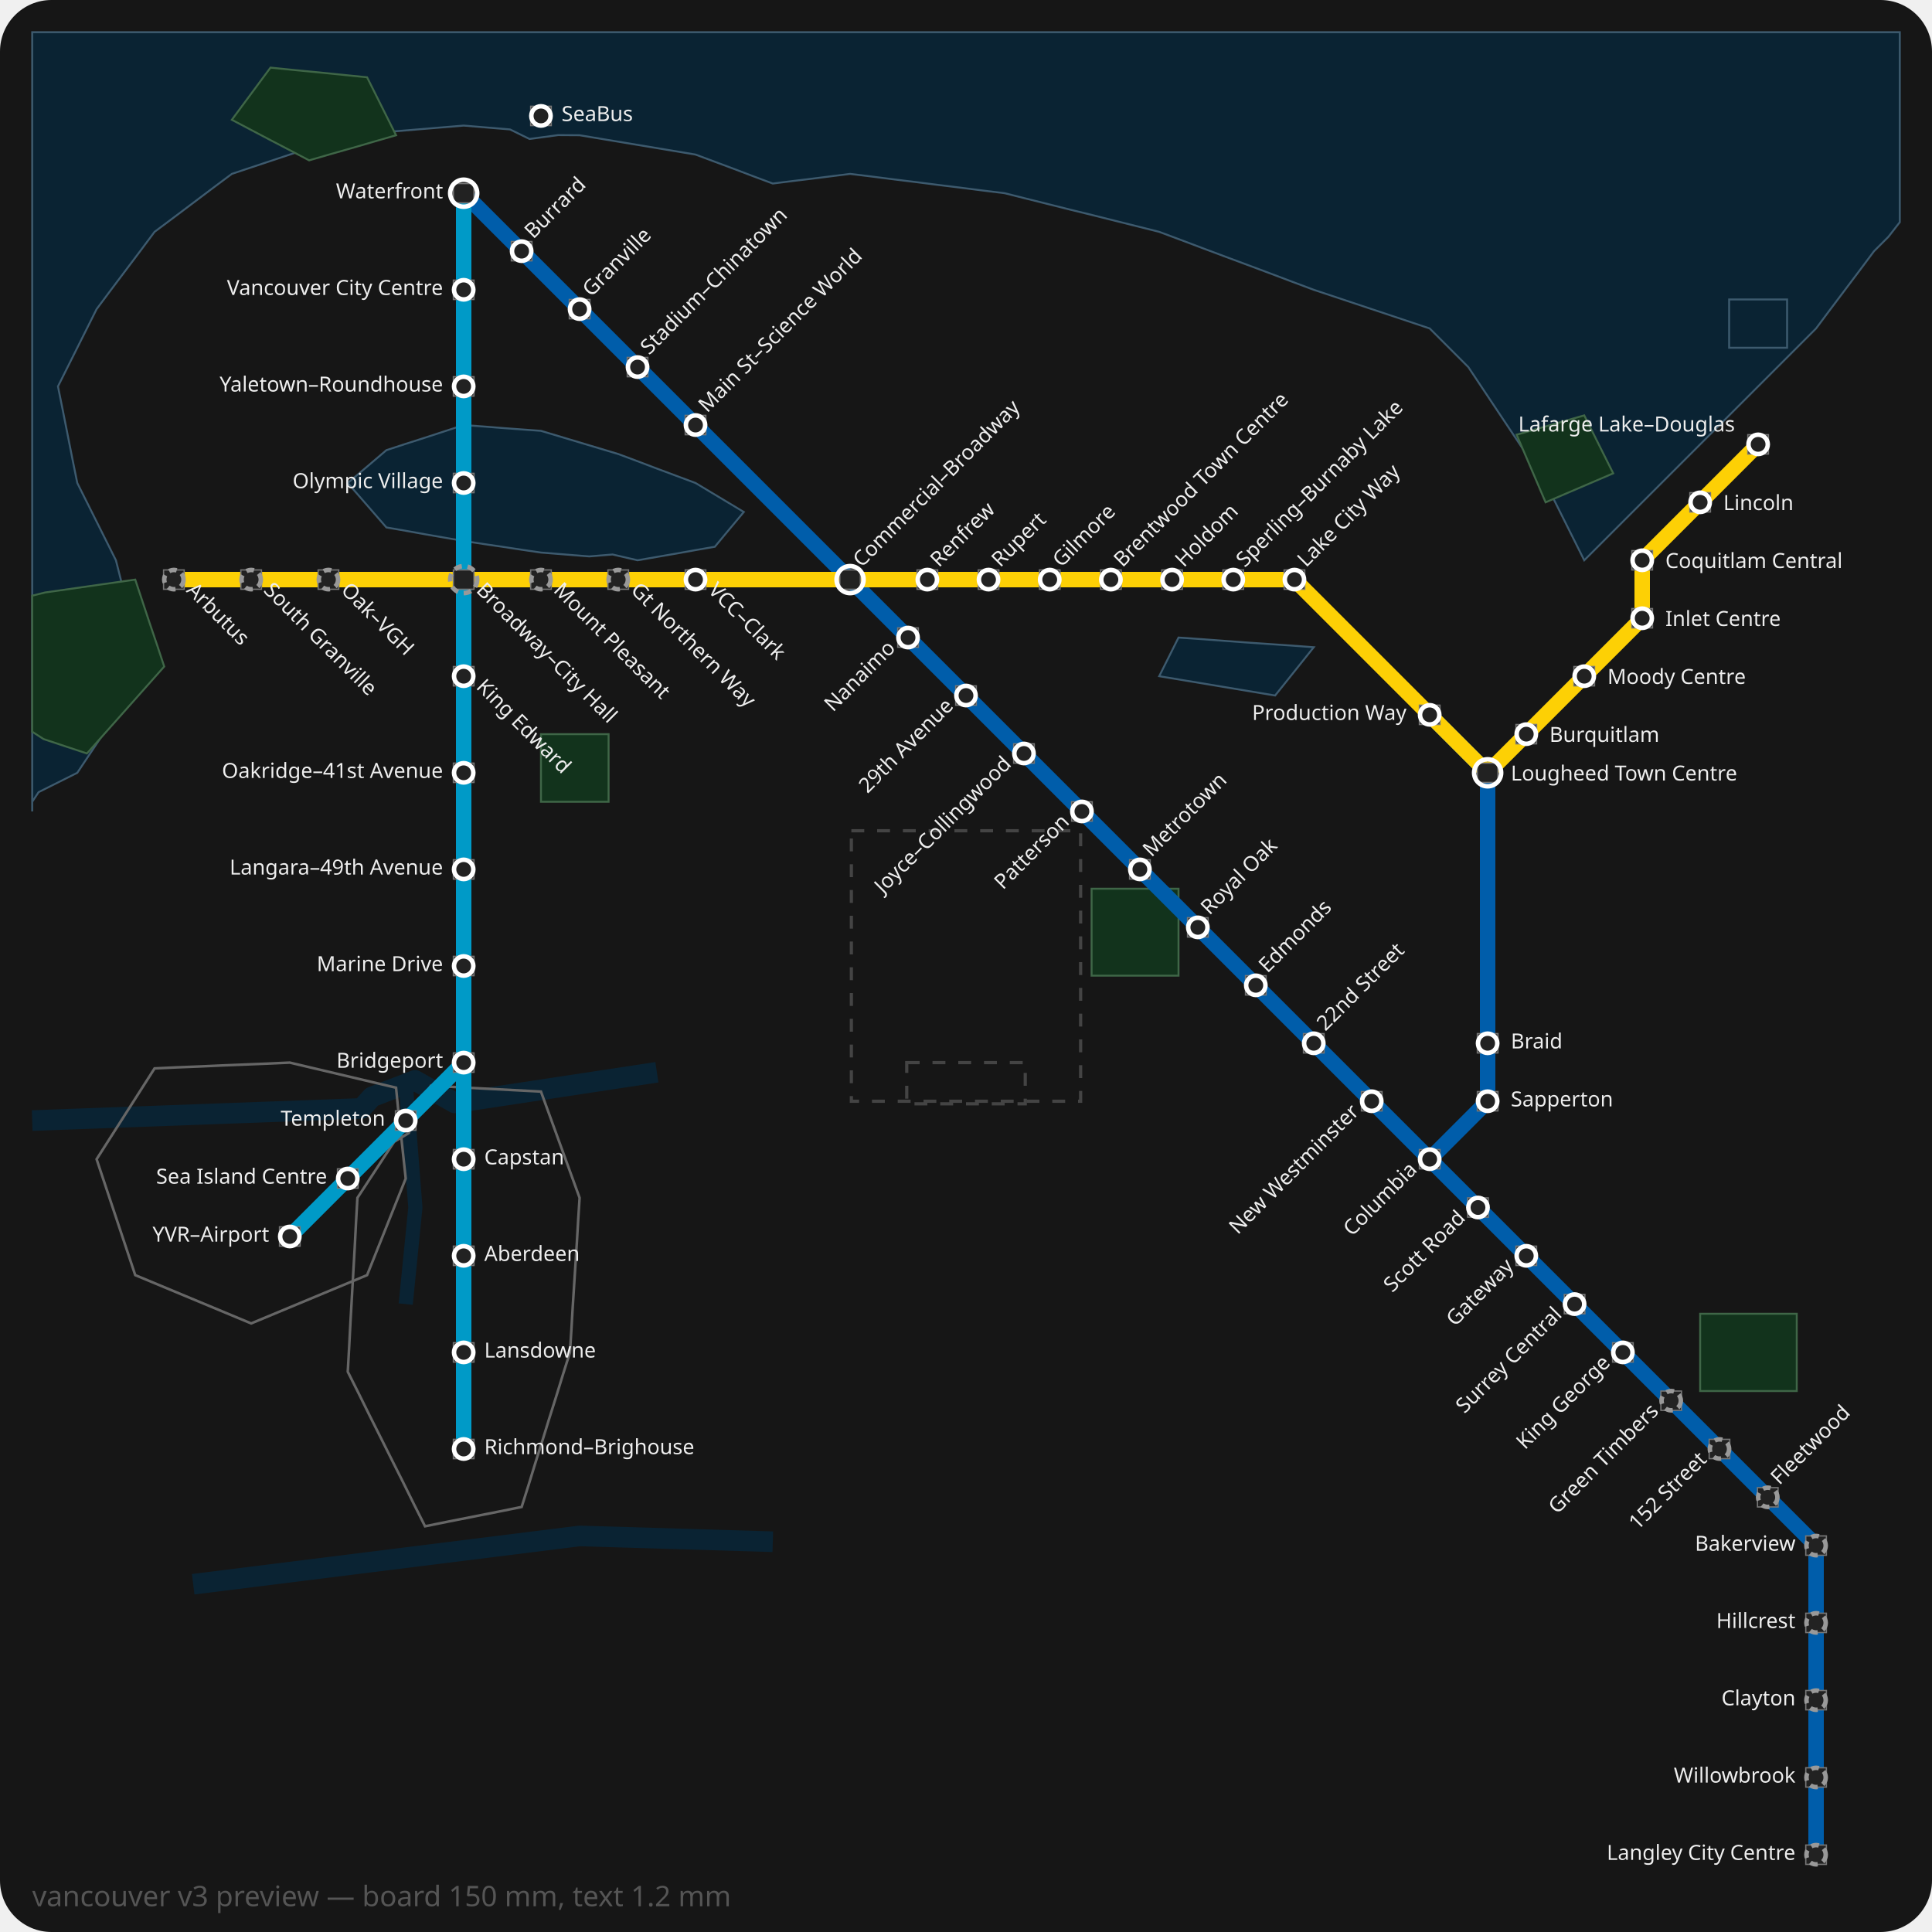
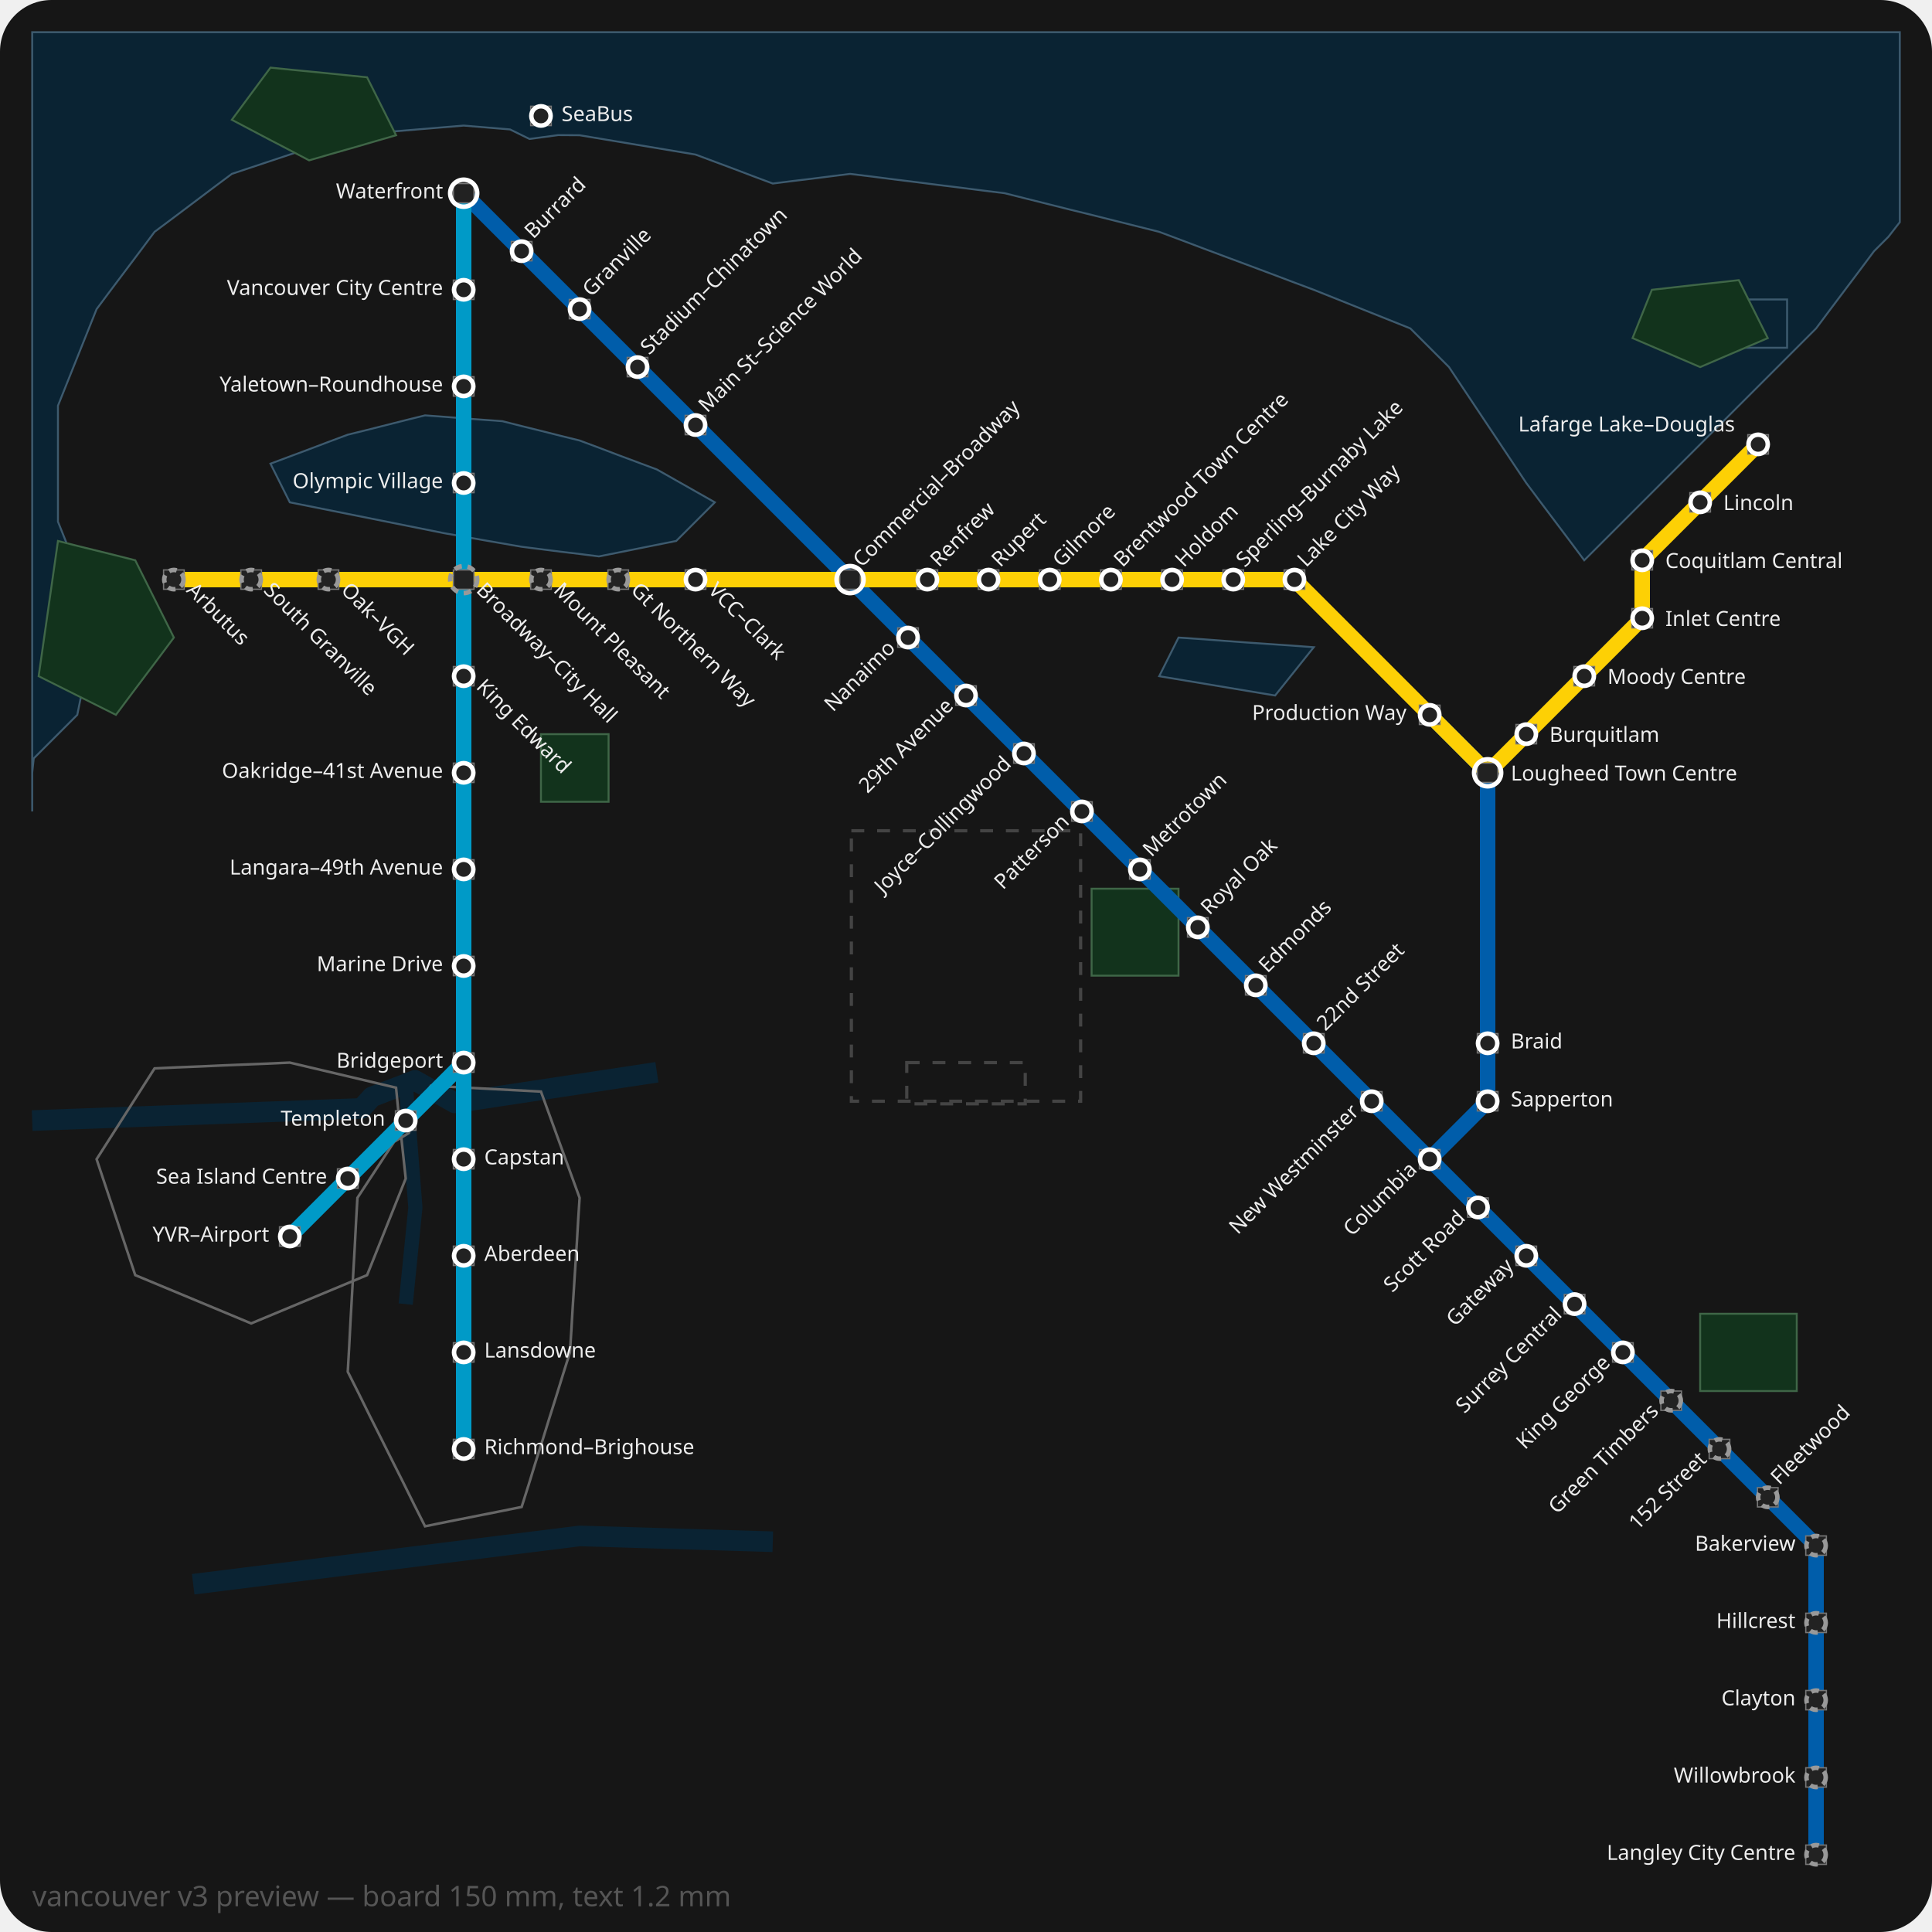
<svg xmlns="http://www.w3.org/2000/svg" width="150.0mm" height="150.0mm" viewBox="0 0 150.0 150.0" font-family="sans-serif">
  <rect x="0" y="0" width="150.0" height="150.0" rx="4" fill="#161616" />
-   <polygon points="2.50,2.50 2.50,2.50 4.00,2.50 6.00,2.50 8.00,2.50 10.00,2.50 12.00,2.50 14.00,2.50 16.00,2.50 18.00,2.50 20.00,2.50 22.00,2.50 24.00,2.50 26.00,2.50 28.00,2.50 30.00,2.50 32.00,2.50 34.00,2.50 36.00,2.50 38.00,2.50 40.00,2.50 42.00,2.50 44.00,2.50 46.00,2.50 48.00,2.50 50.00,2.50 52.00,2.50 54.00,2.50 56.00,2.50 58.00,2.50 60.00,2.50 62.00,2.50 64.00,2.50 66.00,2.50 68.00,2.50 70.00,2.50 72.00,2.50 74.00,2.50 76.00,2.50 78.00,2.50 80.00,2.50 82.00,2.50 84.00,2.50 86.00,2.50 88.00,2.50 90.00,2.50 92.00,2.50 94.00,2.50 96.00,2.50 98.00,2.50 100.00,2.50 102.00,2.50 104.00,2.50 106.00,2.50 108.00,2.50 110.00,2.50 112.00,2.50 114.00,2.50 116.00,2.50 118.00,2.50 120.00,2.50 122.00,2.50 124.00,2.50 126.00,2.50 128.00,2.50 130.00,2.50 132.00,2.50 134.00,2.50 136.00,2.50 138.00,2.50 140.00,2.50 142.00,2.50 144.00,2.50 146.00,2.50 147.50,2.50 147.50,2.50 147.50,2.50 147.50,3.75 147.50,5.62 147.50,7.50 147.50,9.38 147.50,11.25 147.50,13.12 147.50,15.00 147.50,16.12 147.50,17.25 146.62,18.38 145.50,19.50 144.38,21.00 143.25,22.50 142.12,24.00 141.00,25.50 139.88,26.62 138.75,27.75 137.62,28.88 136.50,30.00 135.38,31.12 134.25,32.25 133.12,33.38 132.00,34.50 130.88,35.62 129.75,36.75 128.62,37.88 127.50,39.00 126.38,40.12 125.25,41.25 124.12,42.38 123.00,43.50 122.25,42.00 121.50,40.50 120.75,39.00 120.00,37.50 119.00,36.00 118.00,34.50 117.00,33.00 116.00,31.50 115.00,30.00 114.00,28.50 113.00,27.50 112.00,26.50 111.00,25.50 109.20,24.90 107.40,24.30 105.60,23.70 103.80,23.10 102.00,22.50 100.29,21.86 98.57,21.21 96.86,20.57 95.14,19.93 93.43,19.29 91.71,18.64 90.00,18.00 88.29,17.57 86.57,17.14 84.86,16.71 83.14,16.29 81.43,15.86 79.71,15.43 78.00,15.00 76.29,14.79 74.57,14.57 72.86,14.36 71.14,14.14 69.43,13.93 67.71,13.71 66.00,13.50 64.50,13.69 63.00,13.88 61.50,14.06 60.00,14.25 58.50,13.69 57.00,13.12 55.50,12.56 54.00,12.00 52.20,11.70 50.40,11.40 48.60,11.10 46.80,10.80 45.00,10.50 43.33,10.49 41.11,10.79 39.60,10.05 37.80,9.90 36.00,9.75 34.20,9.90 32.40,10.05 30.60,10.20 28.80,10.35 27.00,10.50 25.20,11.10 23.40,11.70 21.60,12.30 19.80,12.90 18.00,13.50 16.50,14.62 15.00,15.75 13.50,16.88 12.00,18.00 10.88,19.50 9.75,21.00 8.62,22.50 7.50,24.00 6.75,25.50 6.00,27.00 5.25,28.50 4.50,30.00 4.88,31.88 5.25,33.75 5.62,35.62 6.00,37.50 6.75,39.00 7.50,40.50 8.25,42.00 9.00,43.50 9.38,45.00 9.75,46.50 10.12,48.00 10.50,49.50 10.12,51.00 9.75,52.50 9.38,54.00 9.00,55.50 8.00,57.00 7.00,58.50 6.00,60.00 4.50,60.75 3.00,61.50 2.50,62.25 2.50,63.00 2.50,61.03 2.50,59.06 2.50,57.09 2.50,55.12 2.50,53.16 2.50,51.19 2.50,49.22 2.50,47.25 2.50,45.28 2.50,43.31 2.50,41.34 2.50,39.38 2.50,37.41 2.50,35.44 2.50,33.47 2.50,31.50 2.50,29.53 2.50,27.56 2.50,25.59 2.50,23.62 2.50,21.66 2.50,19.69 2.50,17.72 2.50,15.75 2.50,13.78 2.50,11.81 2.50,9.84 2.50,7.88 2.50,5.91 2.50,3.94 2.50,2.50" fill="#0a2333" stroke="#3d5a6e" stroke-width="0.15" />
-   <polygon points="27.00,37.50 28.50,36.23 30.00,34.95 31.50,34.46 33.00,33.98 34.50,33.49 36.00,33.00 37.50,33.11 39.00,33.23 40.50,33.34 42.00,33.45 43.50,33.90 45.00,34.35 46.50,34.80 48.00,35.25 49.50,35.81 51.00,36.38 52.50,36.94 54.00,37.50 55.25,38.25 56.50,39.00 57.75,39.75 56.62,41.10 55.50,42.45 54.00,42.71 52.50,42.98 51.00,43.24 49.50,43.50 47.56,43.05 45.75,43.20 43.88,43.05 42.00,42.90 40.50,42.68 39.00,42.45 37.50,42.23 36.00,42.00 34.50,41.74 33.00,41.48 31.50,41.21 30.00,40.95 29.00,39.80 28.00,38.65" fill="#0a2333" stroke="#3d5a6e" stroke-width="0.15" />
+   <polygon points="2.50,2.50 2.50,2.50 4.00,2.50 6.00,2.50 8.00,2.50 10.00,2.50 12.00,2.50 14.00,2.50 16.00,2.50 18.00,2.50 20.00,2.50 22.00,2.50 24.00,2.50 26.00,2.50 28.00,2.50 30.00,2.50 32.00,2.50 34.00,2.50 36.00,2.50 38.00,2.50 40.00,2.50 42.00,2.50 44.00,2.50 46.00,2.50 48.00,2.50 50.00,2.50 52.00,2.50 54.00,2.50 56.00,2.50 58.00,2.50 60.00,2.50 62.00,2.50 64.00,2.50 66.00,2.50 68.00,2.50 70.00,2.50 72.00,2.50 74.00,2.50 76.00,2.50 78.00,2.50 80.00,2.50 82.00,2.50 84.00,2.50 86.00,2.50 88.00,2.50 90.00,2.50 92.00,2.50 94.00,2.50 96.00,2.50 98.00,2.50 100.00,2.50 102.00,2.50 104.00,2.50 106.00,2.50 108.00,2.50 110.00,2.50 112.00,2.50 114.00,2.50 116.00,2.50 118.00,2.50 120.00,2.50 122.00,2.50 124.00,2.50 126.00,2.50 128.00,2.50 130.00,2.50 132.00,2.50 134.00,2.50 136.00,2.50 138.00,2.50 140.00,2.50 142.00,2.50 144.00,2.50 146.00,2.50 147.50,2.50 147.50,2.50 147.50,2.50 147.50,3.75 147.50,5.62 147.50,7.50 147.50,9.38 147.50,11.25 147.50,13.12 147.50,15.00 147.50,16.12 147.50,17.25 146.62,18.38 145.50,19.50 144.38,21.00 143.25,22.50 142.12,24.00 141.00,25.50 139.88,26.62 138.75,27.75 137.62,28.88 136.50,30.00 135.38,31.12 134.25,32.25 133.12,33.38 132.00,34.50 130.88,35.62 129.75,36.75 128.62,37.88 127.50,39.00 126.38,40.12 125.25,41.25 124.12,42.38 123.00,43.50 121.88,42.00 120.75,40.50 119.62,39.00 118.50,37.50 117.50,36.00 116.50,34.50 115.50,33.00 114.50,31.50 113.50,30.00 112.50,28.50 111.50,27.50 110.50,26.50 109.50,25.50 108.00,24.90 106.50,24.30 105.00,23.70 103.50,23.10 102.00,22.50 100.29,21.86 98.57,21.21 96.86,20.57 95.14,19.93 93.43,19.29 91.71,18.64 90.00,18.00 88.29,17.57 86.57,17.14 84.86,16.71 83.14,16.29 81.43,15.86 79.71,15.43 78.00,15.00 76.29,14.79 74.57,14.57 72.86,14.36 71.14,14.14 69.43,13.93 67.71,13.71 66.00,13.50 64.50,13.69 63.00,13.88 61.50,14.06 60.00,14.25 58.50,13.69 57.00,13.12 55.50,12.56 54.00,12.00 52.20,11.70 50.40,11.40 48.60,11.10 46.80,10.80 45.00,10.50 43.33,10.49 41.11,10.79 39.60,10.05 37.80,9.90 36.00,9.75 34.20,9.90 32.40,10.05 30.60,10.20 28.80,10.35 27.00,10.50 25.20,11.10 23.40,11.70 21.60,12.30 19.80,12.90 18.00,13.50 16.50,14.62 15.00,15.75 13.50,16.88 12.00,18.00 10.88,19.50 9.75,21.00 8.62,22.50 7.50,24.00 6.90,25.50 6.30,27.00 5.70,28.50 5.10,30.00 4.50,31.50 4.50,33.30 4.50,35.10 4.50,36.90 4.50,38.70 4.50,40.50 5.10,42.00 5.70,43.50 6.30,45.00 6.90,46.50 7.50,48.00 7.12,49.88 6.75,51.75 6.38,53.62 6.00,55.50 4.88,56.62 3.75,57.75 2.62,58.88 2.50,60.00 2.50,61.50 2.50,63.00 2.50,61.03 2.50,59.06 2.50,57.09 2.50,55.12 2.50,53.16 2.50,51.19 2.50,49.22 2.50,47.25 2.50,45.28 2.50,43.31 2.50,41.34 2.50,39.38 2.50,37.41 2.50,35.44 2.50,33.47 2.50,31.50 2.50,29.53 2.50,27.56 2.50,25.59 2.50,23.62 2.50,21.66 2.50,19.69 2.50,17.72 2.50,15.75 2.50,13.78 2.50,11.81 2.50,9.84 2.50,7.88 2.50,5.91 2.50,3.94 2.50,2.50" fill="#0a2333" stroke="#3d5a6e" stroke-width="0.15" />
+   <polygon points="21.00,36.00 22.50,35.44 24.00,34.88 25.50,34.31 27.00,33.75 28.50,33.38 30.00,33.00 31.50,32.62 33.00,32.25 34.50,32.36 36.00,32.48 37.50,32.59 39.00,32.70 40.50,33.08 42.00,33.45 43.50,33.83 45.00,34.20 46.50,34.76 48.00,35.33 49.50,35.89 51.00,36.45 52.50,37.30 54.00,38.15 55.50,39.00 54.50,40.00 53.50,41.00 52.50,42.00 51.00,42.30 49.50,42.60 48.00,42.90 46.50,43.20 45.00,43.01 43.50,42.83 42.00,42.64 40.50,42.45 39.00,42.19 37.50,41.93 36.00,41.66 34.50,41.40 33.00,41.10 31.50,40.80 30.00,40.50 28.50,40.20 27.00,39.90 25.50,39.60 24.00,39.30 22.50,39.00 21.75,37.50" fill="#0a2333" stroke="#3d5a6e" stroke-width="0.15" />
  <polyline points="2.50,87.00 28.07,86.06 28.88,85.16 32.22,83.88 35.31,85.63 51.00,83.25" fill="none" stroke="#0a2333" stroke-width="1.6" stroke-linejoin="round" />
  <polyline points="31.50,84.17 32.25,93.75 31.50,101.25" fill="none" stroke="#0a2333" stroke-width="1.1" stroke-linejoin="round" />
  <polyline points="15.00,123.00 45.00,119.25 60.00,119.70" fill="none" stroke="#0a2333" stroke-width="1.6" stroke-linejoin="round" />
  <polygon points="12.00,82.95 13.75,82.87 15.50,82.80 17.25,82.72 19.00,82.65 20.75,82.58 22.50,82.50 24.15,82.89 25.80,83.28 27.45,83.67 29.10,84.06 30.75,84.45 30.92,86.19 31.12,87.97 31.31,89.74 31.50,91.50 30.90,93.00 30.30,94.50 29.70,96.00 29.10,97.50 28.50,99.00 26.70,99.75 24.90,100.50 23.10,101.25 21.30,102.00 19.50,102.75 17.70,102.00 15.90,101.25 14.10,100.50 12.30,99.75 10.50,99.00 9.90,97.20 9.30,95.40 8.70,93.60 8.10,91.80 7.50,90.00 8.40,88.59 9.30,87.18 10.20,85.77 11.10,84.36" fill="none" stroke="#666" stroke-width="0.2" />
  <polygon points="33.45,84.30 35.16,84.39 36.87,84.48 38.58,84.57 40.29,84.66 42.00,84.75 42.60,86.40 43.20,88.05 43.80,89.70 44.40,91.35 45.00,93.00 44.89,94.71 44.79,96.43 44.68,98.14 44.57,99.86 44.46,101.57 44.36,103.29 44.25,105.00 43.71,106.71 43.18,108.43 42.64,110.14 42.11,111.86 41.57,113.57 41.04,115.29 40.50,117.00 38.62,117.38 36.75,117.75 34.88,118.12 33.00,118.50 32.14,116.79 31.29,115.07 30.43,113.36 29.57,111.64 28.71,109.93 27.86,108.21 27.00,106.50 27.11,104.57 27.21,102.64 27.32,100.71 27.43,98.79 27.54,96.86 27.64,94.93 27.75,93.00 28.70,91.55 29.65,90.10 30.60,88.65 31.74,87.97 32.50,85.75" fill="none" stroke="#666" stroke-width="0.2" />
  <polygon points="21.00,5.25 22.88,5.44 24.75,5.62 26.62,5.81 28.50,6.00 29.25,7.50 30.00,9.00 30.75,10.50 29.06,10.99 27.38,11.48 25.69,11.96 24.00,12.45 22.50,11.66 21.00,10.88 19.50,10.09 18.00,9.30 19.00,7.95 20.00,6.60" fill="#12331c" stroke="#3f6647" stroke-width="0.15" />
-   <polygon points="2.50,46.50 2.50,46.25 3.50,46.00 5.25,45.75 7.00,45.50 8.75,45.25 10.50,45.00 11.06,46.69 11.62,48.38 12.19,50.06 12.75,51.75 11.55,53.10 10.35,54.45 9.15,55.80 7.95,57.15 6.75,58.50 5.06,57.94 3.38,57.38 2.50,56.81 2.50,56.25 2.50,54.30 2.50,52.35 2.50,50.40 2.50,48.45" fill="#12331c" stroke="#3f6647" stroke-width="0.15" />
+   <polygon points="4.50,42.00 6.00,42.38 7.50,42.75 9.00,43.12 10.50,43.50 11.25,45.00 12.00,46.50 12.75,48.00 13.50,49.50 12.38,51.00 11.25,52.50 10.12,54.00 9.00,55.50 7.50,54.75 6.00,54.00 4.50,53.25 3.00,52.50 3.25,50.75 3.50,49.00 3.75,47.25 4.00,45.50 4.25,43.75" fill="#12331c" stroke="#3f6647" stroke-width="0.15" />
  <polygon points="42.00,57.00 43.75,57.00 45.50,57.00 47.25,57.00 47.25,58.75 47.25,60.50 47.25,62.25 45.50,62.25 43.75,62.25 42.00,62.25 42.00,60.50 42.00,58.75" fill="#12331c" stroke="#3f6647" stroke-width="0.15" />
  <polygon points="84.75,69.00 86.44,69.00 88.12,69.00 89.81,69.00 91.50,69.00 91.50,70.69 91.50,72.38 91.50,74.06 91.50,75.75 89.81,75.75 88.12,75.75 86.44,75.75 84.75,75.75 84.75,74.06 84.75,72.38 84.75,70.69" fill="#12331c" stroke="#3f6647" stroke-width="0.15" />
  <polygon points="91.50,49.50 93.25,49.62 95.00,49.75 96.75,49.88 98.50,50.00 100.25,50.12 102.00,50.25 101.00,51.50 100.00,52.75 99.00,54.00 97.20,53.70 95.40,53.40 93.60,53.10 91.80,52.80 90.00,52.50 90.75,51.00" fill="#0a2333" stroke="#3d5a6e" stroke-width="0.15" />
  <polygon points="132.00,102.00 133.88,102.00 135.75,102.00 137.62,102.00 139.50,102.00 139.50,104.00 139.50,106.00 139.50,108.00 137.62,108.00 135.75,108.00 133.88,108.00 132.00,108.00 132.00,106.00 132.00,104.00" fill="#12331c" stroke="#3f6647" stroke-width="0.15" />
  <polygon points="134.25,23.25 135.75,23.25 137.25,23.25 138.75,23.25 138.75,25.12 138.75,27.00 137.25,27.00 135.75,27.00 134.25,27.00 134.25,25.12" fill="#0a2333" stroke="#3d5a6e" stroke-width="0.15" />
-   <polygon points="117.75,33.75 119.50,33.25 121.25,32.75 123.00,32.25 123.75,33.75 124.50,35.25 125.25,36.75 123.50,37.50 121.75,38.25 120.00,39.00 119.25,37.25 118.50,35.50" fill="#12331c" stroke="#3f6647" stroke-width="0.15" />
+   <polygon points="128.25,22.50 129.94,22.31 131.62,22.12 133.31,21.94 135.00,21.75 135.75,23.25 136.50,24.75 137.25,26.25 135.50,27.00 133.75,27.75 132.00,28.50 130.25,27.75 128.50,27.00 126.75,26.25 127.25,25.00 127.75,23.75" fill="#12331c" stroke="#3f6647" stroke-width="0.15" />
  <polyline points="36.00,15.00 40.50,19.50 45.00,24.00 49.50,28.50 54.00,33.00 66.00,45.00 70.50,49.50 75.00,54.00 79.50,58.50 84.00,63.00 88.50,67.50 93.00,72.00 97.50,76.50 102.00,81.00 106.50,85.50 111.00,90.00" fill="none" stroke="#005DAA" stroke-width="1.2" stroke-linejoin="round" stroke-linecap="round" />
  <polyline points="111.00,90.00 115.50,85.50 115.50,81.00 115.50,60.00 111.00,55.50" fill="none" stroke="#005DAA" stroke-width="1.2" stroke-linejoin="round" stroke-linecap="round" />
  <polyline points="111.00,90.00 114.75,93.75 118.50,97.50 122.25,101.25 126.00,105.00 129.75,108.75 133.50,112.50 137.25,116.25 141.00,120.00 141.00,126.00 141.00,132.00 141.00,138.00 141.00,144.00" fill="none" stroke="#005DAA" stroke-width="1.2" stroke-linejoin="round" stroke-linecap="round" />
  <polyline points="13.50,45.00 19.50,45.00 25.50,45.00 36.00,45.00 42.00,45.00 48.00,45.00 54.00,45.00 66.00,45.00 72.00,45.00 76.75,45.00 81.50,45.00 86.25,45.00 91.00,45.00 95.75,45.00 100.50,45.00 111.00,55.50 115.50,60.00 118.50,57.00 123.00,52.50 127.50,48.00 127.50,43.50 132.00,39.00 136.50,34.50" fill="none" stroke="#FDD005" stroke-width="1.2" stroke-linejoin="round" stroke-linecap="round" />
  <polyline points="36.00,15.00 36.00,22.50 36.00,30.00 36.00,37.50 36.00,45.00 36.00,52.50 36.00,60.00 36.00,67.50 36.00,75.00 36.00,82.50" fill="none" stroke="#009AC7" stroke-width="1.2" stroke-linejoin="round" stroke-linecap="round" />
  <polyline points="36.00,82.50 31.50,87.00 27.00,91.50 22.50,96.00" fill="none" stroke="#009AC7" stroke-width="1.2" stroke-linejoin="round" stroke-linecap="round" />
  <polyline points="36.00,82.50 36.00,90.00 36.00,97.50 36.00,105.00 36.00,112.50" fill="none" stroke="#009AC7" stroke-width="1.2" stroke-linejoin="round" stroke-linecap="round" />
  <rect x="66.10" y="64.50" width="17.8" height="21.0" fill="none" stroke="#444" stroke-width="0.25" stroke-dasharray="1,1" />
  <rect x="70.40" y="82.50" width="9.2" height="3.2" fill="none" stroke="#444" stroke-width="0.25" stroke-dasharray="1,1" />
  <rect x="35.20" y="14.25" width="1.6" height="1.5" fill="#222" stroke="#777" stroke-width="0.1" />
  <circle cx="36.00" cy="15.00" r="1.05" fill="none" stroke="#fff" stroke-width="0.35" />
  <rect x="39.70" y="18.75" width="1.6" height="1.5" fill="#222" stroke="#777" stroke-width="0.1" />
  <circle cx="40.50" cy="19.50" r="0.75" fill="none" stroke="#fff" stroke-width="0.35" />
  <rect x="44.20" y="23.25" width="1.6" height="1.5" fill="#222" stroke="#777" stroke-width="0.1" />
  <circle cx="45.00" cy="24.00" r="0.75" fill="none" stroke="#fff" stroke-width="0.35" />
  <rect x="48.70" y="27.75" width="1.6" height="1.5" fill="#222" stroke="#777" stroke-width="0.1" />
  <circle cx="49.50" cy="28.50" r="0.75" fill="none" stroke="#fff" stroke-width="0.35" />
  <rect x="53.20" y="32.25" width="1.6" height="1.5" fill="#222" stroke="#777" stroke-width="0.1" />
  <circle cx="54.00" cy="33.00" r="0.75" fill="none" stroke="#fff" stroke-width="0.35" />
  <rect x="65.20" y="44.25" width="1.6" height="1.5" fill="#222" stroke="#777" stroke-width="0.1" />
  <circle cx="66.00" cy="45.00" r="1.05" fill="none" stroke="#fff" stroke-width="0.35" />
  <rect x="69.70" y="48.75" width="1.6" height="1.5" fill="#222" stroke="#777" stroke-width="0.1" />
  <circle cx="70.50" cy="49.50" r="0.75" fill="none" stroke="#fff" stroke-width="0.35" />
  <rect x="74.20" y="53.25" width="1.6" height="1.5" fill="#222" stroke="#777" stroke-width="0.1" />
  <circle cx="75.00" cy="54.00" r="0.75" fill="none" stroke="#fff" stroke-width="0.35" />
  <rect x="78.70" y="57.75" width="1.6" height="1.5" fill="#222" stroke="#777" stroke-width="0.1" />
  <circle cx="79.50" cy="58.50" r="0.75" fill="none" stroke="#fff" stroke-width="0.35" />
  <rect x="83.20" y="62.25" width="1.6" height="1.5" fill="#222" stroke="#777" stroke-width="0.1" />
  <circle cx="84.00" cy="63.00" r="0.75" fill="none" stroke="#fff" stroke-width="0.35" />
  <rect x="87.70" y="66.75" width="1.6" height="1.5" fill="#222" stroke="#777" stroke-width="0.1" />
  <circle cx="88.50" cy="67.50" r="0.75" fill="none" stroke="#fff" stroke-width="0.35" />
  <rect x="92.20" y="71.25" width="1.6" height="1.5" fill="#222" stroke="#777" stroke-width="0.1" />
  <circle cx="93.00" cy="72.00" r="0.75" fill="none" stroke="#fff" stroke-width="0.35" />
  <rect x="96.70" y="75.75" width="1.6" height="1.5" fill="#222" stroke="#777" stroke-width="0.1" />
  <circle cx="97.50" cy="76.50" r="0.75" fill="none" stroke="#fff" stroke-width="0.35" />
  <rect x="101.20" y="80.25" width="1.6" height="1.5" fill="#222" stroke="#777" stroke-width="0.1" />
  <circle cx="102.00" cy="81.00" r="0.75" fill="none" stroke="#fff" stroke-width="0.35" />
  <rect x="105.70" y="84.75" width="1.6" height="1.5" fill="#222" stroke="#777" stroke-width="0.1" />
  <circle cx="106.50" cy="85.50" r="0.75" fill="none" stroke="#fff" stroke-width="0.35" />
  <rect x="110.20" y="89.25" width="1.6" height="1.5" fill="#222" stroke="#777" stroke-width="0.1" />
  <circle cx="111.00" cy="90.00" r="0.75" fill="none" stroke="#fff" stroke-width="0.35" />
  <rect x="114.70" y="84.75" width="1.6" height="1.5" fill="#222" stroke="#777" stroke-width="0.1" />
  <circle cx="115.50" cy="85.50" r="0.75" fill="none" stroke="#fff" stroke-width="0.35" />
  <rect x="114.70" y="80.25" width="1.6" height="1.5" fill="#222" stroke="#777" stroke-width="0.1" />
  <circle cx="115.50" cy="81.00" r="0.75" fill="none" stroke="#fff" stroke-width="0.35" />
  <rect x="114.70" y="59.25" width="1.6" height="1.5" fill="#222" stroke="#777" stroke-width="0.1" />
  <circle cx="115.50" cy="60.00" r="1.05" fill="none" stroke="#fff" stroke-width="0.35" />
  <rect x="110.20" y="54.75" width="1.6" height="1.5" fill="#222" stroke="#777" stroke-width="0.1" />
  <circle cx="111.00" cy="55.50" r="0.75" fill="none" stroke="#fff" stroke-width="0.35" />
  <rect x="113.95" y="93.00" width="1.6" height="1.5" fill="#222" stroke="#777" stroke-width="0.1" />
  <circle cx="114.75" cy="93.75" r="0.75" fill="none" stroke="#fff" stroke-width="0.35" />
  <rect x="117.70" y="96.75" width="1.6" height="1.5" fill="#222" stroke="#777" stroke-width="0.1" />
  <circle cx="118.50" cy="97.50" r="0.75" fill="none" stroke="#fff" stroke-width="0.35" />
  <rect x="121.45" y="100.50" width="1.6" height="1.5" fill="#222" stroke="#777" stroke-width="0.1" />
  <circle cx="122.25" cy="101.25" r="0.75" fill="none" stroke="#fff" stroke-width="0.35" />
  <rect x="125.20" y="104.25" width="1.6" height="1.5" fill="#222" stroke="#777" stroke-width="0.1" />
  <circle cx="126.00" cy="105.00" r="0.75" fill="none" stroke="#fff" stroke-width="0.35" />
  <rect x="128.95" y="108.00" width="1.6" height="1.5" fill="#222" stroke="#777" stroke-width="0.1" />
  <circle cx="129.75" cy="108.75" r="0.75" fill="none" stroke="#999" stroke-width="0.35" stroke-dasharray="0.6,0.45" />
  <rect x="132.70" y="111.75" width="1.6" height="1.5" fill="#222" stroke="#777" stroke-width="0.1" />
  <circle cx="133.50" cy="112.50" r="0.75" fill="none" stroke="#999" stroke-width="0.35" stroke-dasharray="0.6,0.45" />
  <rect x="136.45" y="115.50" width="1.6" height="1.5" fill="#222" stroke="#777" stroke-width="0.1" />
  <circle cx="137.25" cy="116.25" r="0.75" fill="none" stroke="#999" stroke-width="0.35" stroke-dasharray="0.6,0.45" />
  <rect x="140.20" y="119.25" width="1.6" height="1.5" fill="#222" stroke="#777" stroke-width="0.1" />
  <circle cx="141.00" cy="120.00" r="0.75" fill="none" stroke="#999" stroke-width="0.35" stroke-dasharray="0.6,0.45" />
  <rect x="140.20" y="125.25" width="1.6" height="1.5" fill="#222" stroke="#777" stroke-width="0.1" />
  <circle cx="141.00" cy="126.00" r="0.75" fill="none" stroke="#999" stroke-width="0.35" stroke-dasharray="0.6,0.45" />
  <rect x="140.20" y="131.25" width="1.6" height="1.5" fill="#222" stroke="#777" stroke-width="0.1" />
  <circle cx="141.00" cy="132.00" r="0.75" fill="none" stroke="#999" stroke-width="0.35" stroke-dasharray="0.6,0.45" />
  <rect x="140.20" y="137.25" width="1.6" height="1.5" fill="#222" stroke="#777" stroke-width="0.1" />
  <circle cx="141.00" cy="138.00" r="0.75" fill="none" stroke="#999" stroke-width="0.35" stroke-dasharray="0.6,0.45" />
  <rect x="140.20" y="143.25" width="1.6" height="1.5" fill="#222" stroke="#777" stroke-width="0.1" />
  <circle cx="141.00" cy="144.00" r="0.75" fill="none" stroke="#999" stroke-width="0.35" stroke-dasharray="0.6,0.45" />
  <rect x="12.70" y="44.25" width="1.6" height="1.5" fill="#222" stroke="#777" stroke-width="0.1" />
  <circle cx="13.50" cy="45.00" r="0.75" fill="none" stroke="#999" stroke-width="0.35" stroke-dasharray="0.6,0.45" />
  <rect x="18.70" y="44.25" width="1.6" height="1.5" fill="#222" stroke="#777" stroke-width="0.1" />
  <circle cx="19.50" cy="45.00" r="0.75" fill="none" stroke="#999" stroke-width="0.35" stroke-dasharray="0.6,0.45" />
  <rect x="24.70" y="44.25" width="1.6" height="1.5" fill="#222" stroke="#777" stroke-width="0.1" />
  <circle cx="25.50" cy="45.00" r="0.75" fill="none" stroke="#999" stroke-width="0.35" stroke-dasharray="0.6,0.45" />
  <rect x="35.20" y="44.25" width="1.6" height="1.5" fill="#222" stroke="#777" stroke-width="0.1" />
  <circle cx="36.00" cy="45.00" r="1.05" fill="none" stroke="#999" stroke-width="0.35" stroke-dasharray="0.6,0.45" />
  <rect x="41.20" y="44.25" width="1.6" height="1.5" fill="#222" stroke="#777" stroke-width="0.1" />
  <circle cx="42.00" cy="45.00" r="0.75" fill="none" stroke="#999" stroke-width="0.35" stroke-dasharray="0.6,0.45" />
  <rect x="47.20" y="44.25" width="1.6" height="1.5" fill="#222" stroke="#777" stroke-width="0.1" />
  <circle cx="48.00" cy="45.00" r="0.75" fill="none" stroke="#999" stroke-width="0.35" stroke-dasharray="0.6,0.45" />
  <rect x="53.20" y="44.25" width="1.6" height="1.5" fill="#222" stroke="#777" stroke-width="0.1" />
  <circle cx="54.00" cy="45.00" r="0.75" fill="none" stroke="#fff" stroke-width="0.35" />
  <rect x="71.20" y="44.25" width="1.6" height="1.5" fill="#222" stroke="#777" stroke-width="0.1" />
  <circle cx="72.00" cy="45.00" r="0.75" fill="none" stroke="#fff" stroke-width="0.35" />
  <rect x="75.95" y="44.25" width="1.6" height="1.5" fill="#222" stroke="#777" stroke-width="0.1" />
  <circle cx="76.75" cy="45.00" r="0.75" fill="none" stroke="#fff" stroke-width="0.35" />
  <rect x="80.70" y="44.25" width="1.6" height="1.5" fill="#222" stroke="#777" stroke-width="0.1" />
  <circle cx="81.50" cy="45.00" r="0.75" fill="none" stroke="#fff" stroke-width="0.35" />
  <rect x="85.45" y="44.25" width="1.6" height="1.5" fill="#222" stroke="#777" stroke-width="0.1" />
  <circle cx="86.25" cy="45.00" r="0.75" fill="none" stroke="#fff" stroke-width="0.35" />
  <rect x="90.20" y="44.25" width="1.6" height="1.5" fill="#222" stroke="#777" stroke-width="0.1" />
  <circle cx="91.00" cy="45.00" r="0.75" fill="none" stroke="#fff" stroke-width="0.35" />
  <rect x="94.95" y="44.25" width="1.6" height="1.5" fill="#222" stroke="#777" stroke-width="0.1" />
  <circle cx="95.75" cy="45.00" r="0.75" fill="none" stroke="#fff" stroke-width="0.35" />
  <rect x="99.70" y="44.25" width="1.6" height="1.5" fill="#222" stroke="#777" stroke-width="0.1" />
  <circle cx="100.50" cy="45.00" r="0.75" fill="none" stroke="#fff" stroke-width="0.35" />
  <rect x="117.70" y="56.25" width="1.6" height="1.5" fill="#222" stroke="#777" stroke-width="0.1" />
  <circle cx="118.50" cy="57.00" r="0.75" fill="none" stroke="#fff" stroke-width="0.35" />
  <rect x="122.20" y="51.75" width="1.6" height="1.5" fill="#222" stroke="#777" stroke-width="0.1" />
  <circle cx="123.00" cy="52.50" r="0.75" fill="none" stroke="#fff" stroke-width="0.35" />
  <rect x="126.70" y="47.25" width="1.6" height="1.5" fill="#222" stroke="#777" stroke-width="0.1" />
  <circle cx="127.50" cy="48.00" r="0.75" fill="none" stroke="#fff" stroke-width="0.35" />
  <rect x="126.70" y="42.75" width="1.6" height="1.5" fill="#222" stroke="#777" stroke-width="0.1" />
  <circle cx="127.50" cy="43.50" r="0.75" fill="none" stroke="#fff" stroke-width="0.35" />
  <rect x="131.20" y="38.25" width="1.6" height="1.5" fill="#222" stroke="#777" stroke-width="0.1" />
  <circle cx="132.00" cy="39.00" r="0.75" fill="none" stroke="#fff" stroke-width="0.35" />
  <rect x="135.70" y="33.75" width="1.6" height="1.5" fill="#222" stroke="#777" stroke-width="0.1" />
  <circle cx="136.50" cy="34.50" r="0.75" fill="none" stroke="#fff" stroke-width="0.35" />
  <rect x="35.20" y="21.75" width="1.6" height="1.5" fill="#222" stroke="#777" stroke-width="0.1" />
  <circle cx="36.00" cy="22.50" r="0.75" fill="none" stroke="#fff" stroke-width="0.35" />
  <rect x="35.20" y="29.25" width="1.6" height="1.5" fill="#222" stroke="#777" stroke-width="0.1" />
  <circle cx="36.00" cy="30.00" r="0.75" fill="none" stroke="#fff" stroke-width="0.35" />
  <rect x="35.20" y="36.75" width="1.6" height="1.5" fill="#222" stroke="#777" stroke-width="0.1" />
  <circle cx="36.00" cy="37.50" r="0.75" fill="none" stroke="#fff" stroke-width="0.35" />
  <rect x="35.20" y="51.75" width="1.6" height="1.5" fill="#222" stroke="#777" stroke-width="0.1" />
  <circle cx="36.00" cy="52.50" r="0.75" fill="none" stroke="#fff" stroke-width="0.35" />
  <rect x="35.20" y="59.25" width="1.6" height="1.5" fill="#222" stroke="#777" stroke-width="0.1" />
  <circle cx="36.00" cy="60.00" r="0.75" fill="none" stroke="#fff" stroke-width="0.35" />
  <rect x="35.20" y="66.75" width="1.6" height="1.5" fill="#222" stroke="#777" stroke-width="0.1" />
  <circle cx="36.00" cy="67.50" r="0.75" fill="none" stroke="#fff" stroke-width="0.35" />
  <rect x="35.20" y="74.25" width="1.6" height="1.5" fill="#222" stroke="#777" stroke-width="0.1" />
  <circle cx="36.00" cy="75.00" r="0.75" fill="none" stroke="#fff" stroke-width="0.35" />
  <rect x="35.20" y="81.75" width="1.6" height="1.5" fill="#222" stroke="#777" stroke-width="0.1" />
  <circle cx="36.00" cy="82.50" r="0.75" fill="none" stroke="#fff" stroke-width="0.35" />
  <rect x="30.70" y="86.25" width="1.6" height="1.5" fill="#222" stroke="#777" stroke-width="0.1" />
  <circle cx="31.50" cy="87.00" r="0.75" fill="none" stroke="#fff" stroke-width="0.35" />
  <rect x="26.20" y="90.75" width="1.6" height="1.5" fill="#222" stroke="#777" stroke-width="0.1" />
  <circle cx="27.00" cy="91.50" r="0.75" fill="none" stroke="#fff" stroke-width="0.35" />
  <rect x="21.70" y="95.25" width="1.6" height="1.5" fill="#222" stroke="#777" stroke-width="0.1" />
  <circle cx="22.50" cy="96.00" r="0.75" fill="none" stroke="#fff" stroke-width="0.35" />
  <rect x="35.20" y="89.25" width="1.6" height="1.5" fill="#222" stroke="#777" stroke-width="0.1" />
  <circle cx="36.00" cy="90.00" r="0.75" fill="none" stroke="#fff" stroke-width="0.35" />
  <rect x="35.20" y="96.75" width="1.6" height="1.5" fill="#222" stroke="#777" stroke-width="0.1" />
  <circle cx="36.00" cy="97.50" r="0.75" fill="none" stroke="#fff" stroke-width="0.35" />
  <rect x="35.20" y="104.25" width="1.6" height="1.5" fill="#222" stroke="#777" stroke-width="0.1" />
  <circle cx="36.00" cy="105.00" r="0.75" fill="none" stroke="#fff" stroke-width="0.35" />
  <rect x="35.20" y="111.75" width="1.6" height="1.5" fill="#222" stroke="#777" stroke-width="0.1" />
  <circle cx="36.00" cy="112.50" r="0.75" fill="none" stroke="#fff" stroke-width="0.35" />
  <rect x="41.20" y="8.25" width="1.6" height="1.5" fill="#222" stroke="#777" stroke-width="0.1" />
  <circle cx="42.00" cy="9.00" r="0.75" fill="none" stroke="#fff" stroke-width="0.35" />
  <text transform="translate(34.40,15.40) rotate(0)" text-anchor="end" font-size="1.62" fill="#eee">Waterfront</text>
  <text transform="translate(41.40,18.60) rotate(-45)" text-anchor="start" font-size="1.62" fill="#eee">Burrard</text>
  <text transform="translate(45.90,23.10) rotate(-45)" text-anchor="start" font-size="1.62" fill="#eee">Granville</text>
  <text transform="translate(50.40,27.60) rotate(-45)" text-anchor="start" font-size="1.62" fill="#eee">Stadium–Chinatown</text>
  <text transform="translate(54.90,32.10) rotate(-45)" text-anchor="start" font-size="1.62" fill="#eee">Main St–Science World</text>
  <text transform="translate(66.90,44.10) rotate(-45)" text-anchor="start" font-size="1.62" fill="#eee">Commercial–Broadway</text>
  <text transform="translate(69.60,50.40) rotate(-45)" text-anchor="end" font-size="1.62" fill="#eee">Nanaimo</text>
  <text transform="translate(74.10,54.90) rotate(-45)" text-anchor="end" font-size="1.62" fill="#eee">29th Avenue</text>
  <text transform="translate(78.60,59.40) rotate(-45)" text-anchor="end" font-size="1.62" fill="#eee">Joyce–Collingwood</text>
  <text transform="translate(83.10,63.90) rotate(-45)" text-anchor="end" font-size="1.62" fill="#eee">Patterson</text>
  <text transform="translate(89.40,66.60) rotate(-45)" text-anchor="start" font-size="1.62" fill="#eee">Metrotown</text>
  <text transform="translate(93.90,71.10) rotate(-45)" text-anchor="start" font-size="1.62" fill="#eee">Royal Oak</text>
  <text transform="translate(98.40,75.60) rotate(-45)" text-anchor="start" font-size="1.62" fill="#eee">Edmonds</text>
  <text transform="translate(102.90,80.10) rotate(-45)" text-anchor="start" font-size="1.62" fill="#eee">22nd Street</text>
  <text transform="translate(105.60,86.40) rotate(-45)" text-anchor="end" font-size="1.62" fill="#eee">New Westminster</text>
  <text transform="translate(110.10,90.90) rotate(-45)" text-anchor="end" font-size="1.62" fill="#eee">Columbia</text>
  <text transform="translate(117.30,85.90) rotate(0)" text-anchor="start" font-size="1.62" fill="#eee">Sapperton</text>
  <text transform="translate(117.30,81.40) rotate(0)" text-anchor="start" font-size="1.62" fill="#eee">Braid</text>
  <text transform="translate(117.30,60.60) rotate(0)" text-anchor="start" font-size="1.62" fill="#eee">Lougheed Town Centre</text>
  <text transform="translate(109.20,55.90) rotate(0)" text-anchor="end" font-size="1.62" fill="#eee">Production Way</text>
  <text transform="translate(113.85,94.65) rotate(-45)" text-anchor="end" font-size="1.62" fill="#eee">Scott Road</text>
  <text transform="translate(117.60,98.40) rotate(-45)" text-anchor="end" font-size="1.62" fill="#eee">Gateway</text>
  <text transform="translate(121.35,102.15) rotate(-45)" text-anchor="end" font-size="1.62" fill="#eee">Surrey Central</text>
  <text transform="translate(125.10,105.90) rotate(-45)" text-anchor="end" font-size="1.62" fill="#eee">King George</text>
  <text transform="translate(128.85,109.65) rotate(-45)" text-anchor="end" font-size="1.62" fill="#eee">Green Timbers</text>
  <text transform="translate(132.60,113.40) rotate(-45)" text-anchor="end" font-size="1.62" fill="#eee">152 Street</text>
  <text transform="translate(138.15,115.35) rotate(-45)" text-anchor="start" font-size="1.62" fill="#eee">Fleetwood</text>
  <text transform="translate(139.40,120.40) rotate(0)" text-anchor="end" font-size="1.62" fill="#eee">Bakerview</text>
  <text transform="translate(139.40,126.40) rotate(0)" text-anchor="end" font-size="1.62" fill="#eee">Hillcrest</text>
  <text transform="translate(139.40,132.40) rotate(0)" text-anchor="end" font-size="1.62" fill="#eee">Clayton</text>
  <text transform="translate(139.40,138.40) rotate(0)" text-anchor="end" font-size="1.62" fill="#eee">Willowbrook</text>
  <text transform="translate(139.40,144.40) rotate(0)" text-anchor="end" font-size="1.62" fill="#eee">Langley City Centre</text>
  <text transform="translate(14.40,45.90) rotate(45)" text-anchor="start" font-size="1.62" fill="#eee">Arbutus</text>
  <text transform="translate(20.40,45.90) rotate(45)" text-anchor="start" font-size="1.62" fill="#eee">South Granville</text>
  <text transform="translate(26.40,45.90) rotate(45)" text-anchor="start" font-size="1.62" fill="#eee">Oak–VGH</text>
  <text transform="translate(36.90,45.90) rotate(45)" text-anchor="start" font-size="1.62" fill="#eee">Broadway–City Hall</text>
  <text transform="translate(42.90,45.90) rotate(45)" text-anchor="start" font-size="1.62" fill="#eee">Mount Pleasant</text>
  <text transform="translate(48.90,45.90) rotate(45)" text-anchor="start" font-size="1.62" fill="#eee">Gt Northern Way</text>
  <text transform="translate(54.90,45.90) rotate(45)" text-anchor="start" font-size="1.62" fill="#eee">VCC–Clark</text>
  <text transform="translate(72.90,44.10) rotate(-45)" text-anchor="start" font-size="1.62" fill="#eee">Renfrew</text>
  <text transform="translate(77.66,44.10) rotate(-45)" text-anchor="start" font-size="1.62" fill="#eee">Rupert</text>
  <text transform="translate(82.40,44.10) rotate(-45)" text-anchor="start" font-size="1.62" fill="#eee">Gilmore</text>
  <text transform="translate(87.15,44.10) rotate(-45)" text-anchor="start" font-size="1.62" fill="#eee">Brentwood Town Centre</text>
  <text transform="translate(91.91,44.10) rotate(-45)" text-anchor="start" font-size="1.62" fill="#eee">Holdom</text>
  <text transform="translate(96.65,44.10) rotate(-45)" text-anchor="start" font-size="1.62" fill="#eee">Sperling–Burnaby Lake</text>
  <text transform="translate(101.40,44.10) rotate(-45)" text-anchor="start" font-size="1.62" fill="#eee">Lake City Way</text>
  <text transform="translate(120.30,57.60) rotate(0)" text-anchor="start" font-size="1.62" fill="#eee">Burquitlam</text>
  <text transform="translate(124.80,53.10) rotate(0)" text-anchor="start" font-size="1.62" fill="#eee">Moody Centre</text>
  <text transform="translate(129.30,48.60) rotate(0)" text-anchor="start" font-size="1.62" fill="#eee">Inlet Centre</text>
  <text transform="translate(129.30,44.10) rotate(0)" text-anchor="start" font-size="1.62" fill="#eee">Coquitlam Central</text>
  <text transform="translate(133.80,39.60) rotate(0)" text-anchor="start" font-size="1.62" fill="#eee">Lincoln</text>
  <text transform="translate(134.70,33.50) rotate(0)" text-anchor="end" font-size="1.62" fill="#eee">Lafarge Lake–Douglas</text>
  <text transform="translate(34.40,22.90) rotate(0)" text-anchor="end" font-size="1.62" fill="#eee">Vancouver City Centre</text>
  <text transform="translate(34.40,30.40) rotate(0)" text-anchor="end" font-size="1.62" fill="#eee">Yaletown–Roundhouse</text>
  <text transform="translate(34.40,37.90) rotate(0)" text-anchor="end" font-size="1.62" fill="#eee">Olympic Village</text>
  <text transform="translate(36.90,53.40) rotate(45)" text-anchor="start" font-size="1.62" fill="#eee">King Edward</text>
  <text transform="translate(34.40,60.40) rotate(0)" text-anchor="end" font-size="1.62" fill="#eee">Oakridge–41st Avenue</text>
  <text transform="translate(34.40,67.90) rotate(0)" text-anchor="end" font-size="1.62" fill="#eee">Langara–49th Avenue</text>
  <text transform="translate(34.40,75.40) rotate(0)" text-anchor="end" font-size="1.62" fill="#eee">Marine Drive</text>
  <text transform="translate(34.40,82.90) rotate(0)" text-anchor="end" font-size="1.62" fill="#eee">Bridgeport</text>
  <text transform="translate(29.90,87.40) rotate(0)" text-anchor="end" font-size="1.62" fill="#eee">Templeton</text>
  <text transform="translate(25.40,91.90) rotate(0)" text-anchor="end" font-size="1.62" fill="#eee">Sea Island Centre</text>
  <text transform="translate(20.90,96.40) rotate(0)" text-anchor="end" font-size="1.62" fill="#eee">YVR–Airport</text>
  <text transform="translate(37.60,90.40) rotate(0)" text-anchor="start" font-size="1.62" fill="#eee">Capstan</text>
  <text transform="translate(37.60,97.90) rotate(0)" text-anchor="start" font-size="1.62" fill="#eee">Aberdeen</text>
  <text transform="translate(37.60,105.40) rotate(0)" text-anchor="start" font-size="1.62" fill="#eee">Lansdowne</text>
  <text transform="translate(37.60,112.90) rotate(0)" text-anchor="start" font-size="1.62" fill="#eee">Richmond–Brighouse</text>
  <text transform="translate(43.60,9.40) rotate(0)" text-anchor="start" font-size="1.62" fill="#eee">SeaBus</text>
  <text x="2.5" y="148.0" font-size="2.2" fill="#555">vancouver v3 preview — board 150 mm, text 1.2 mm</text>
</svg>
